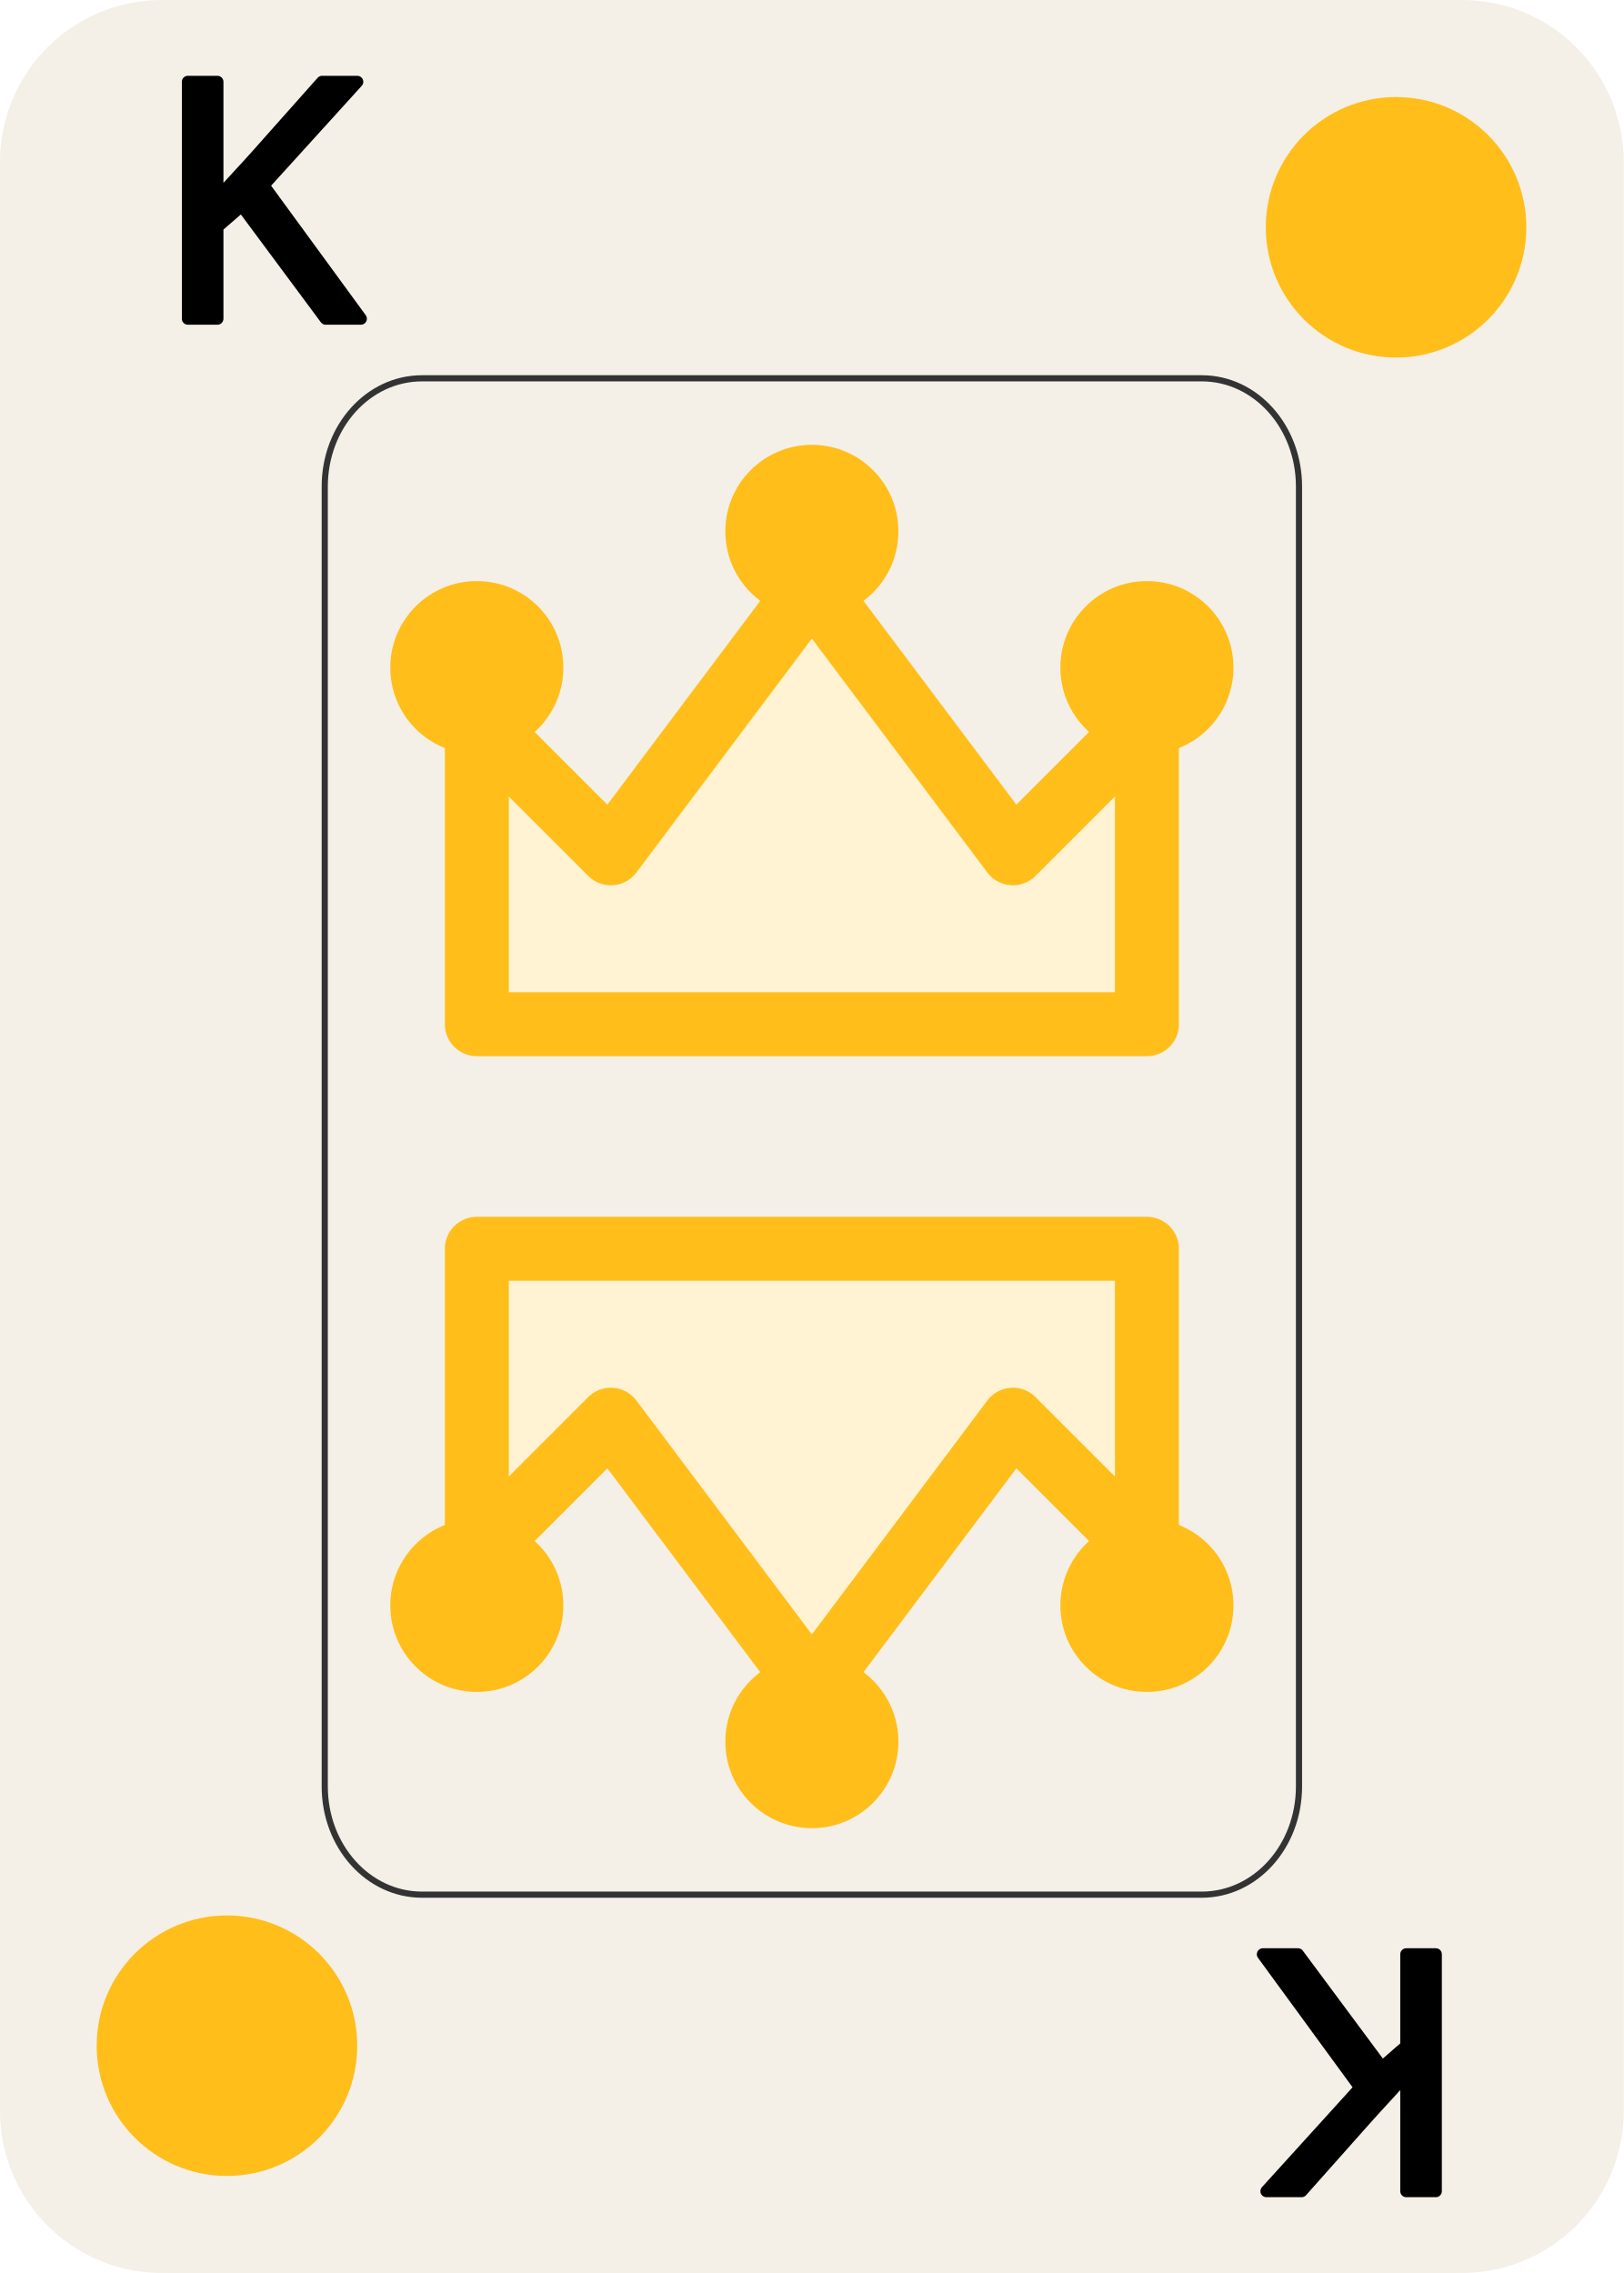
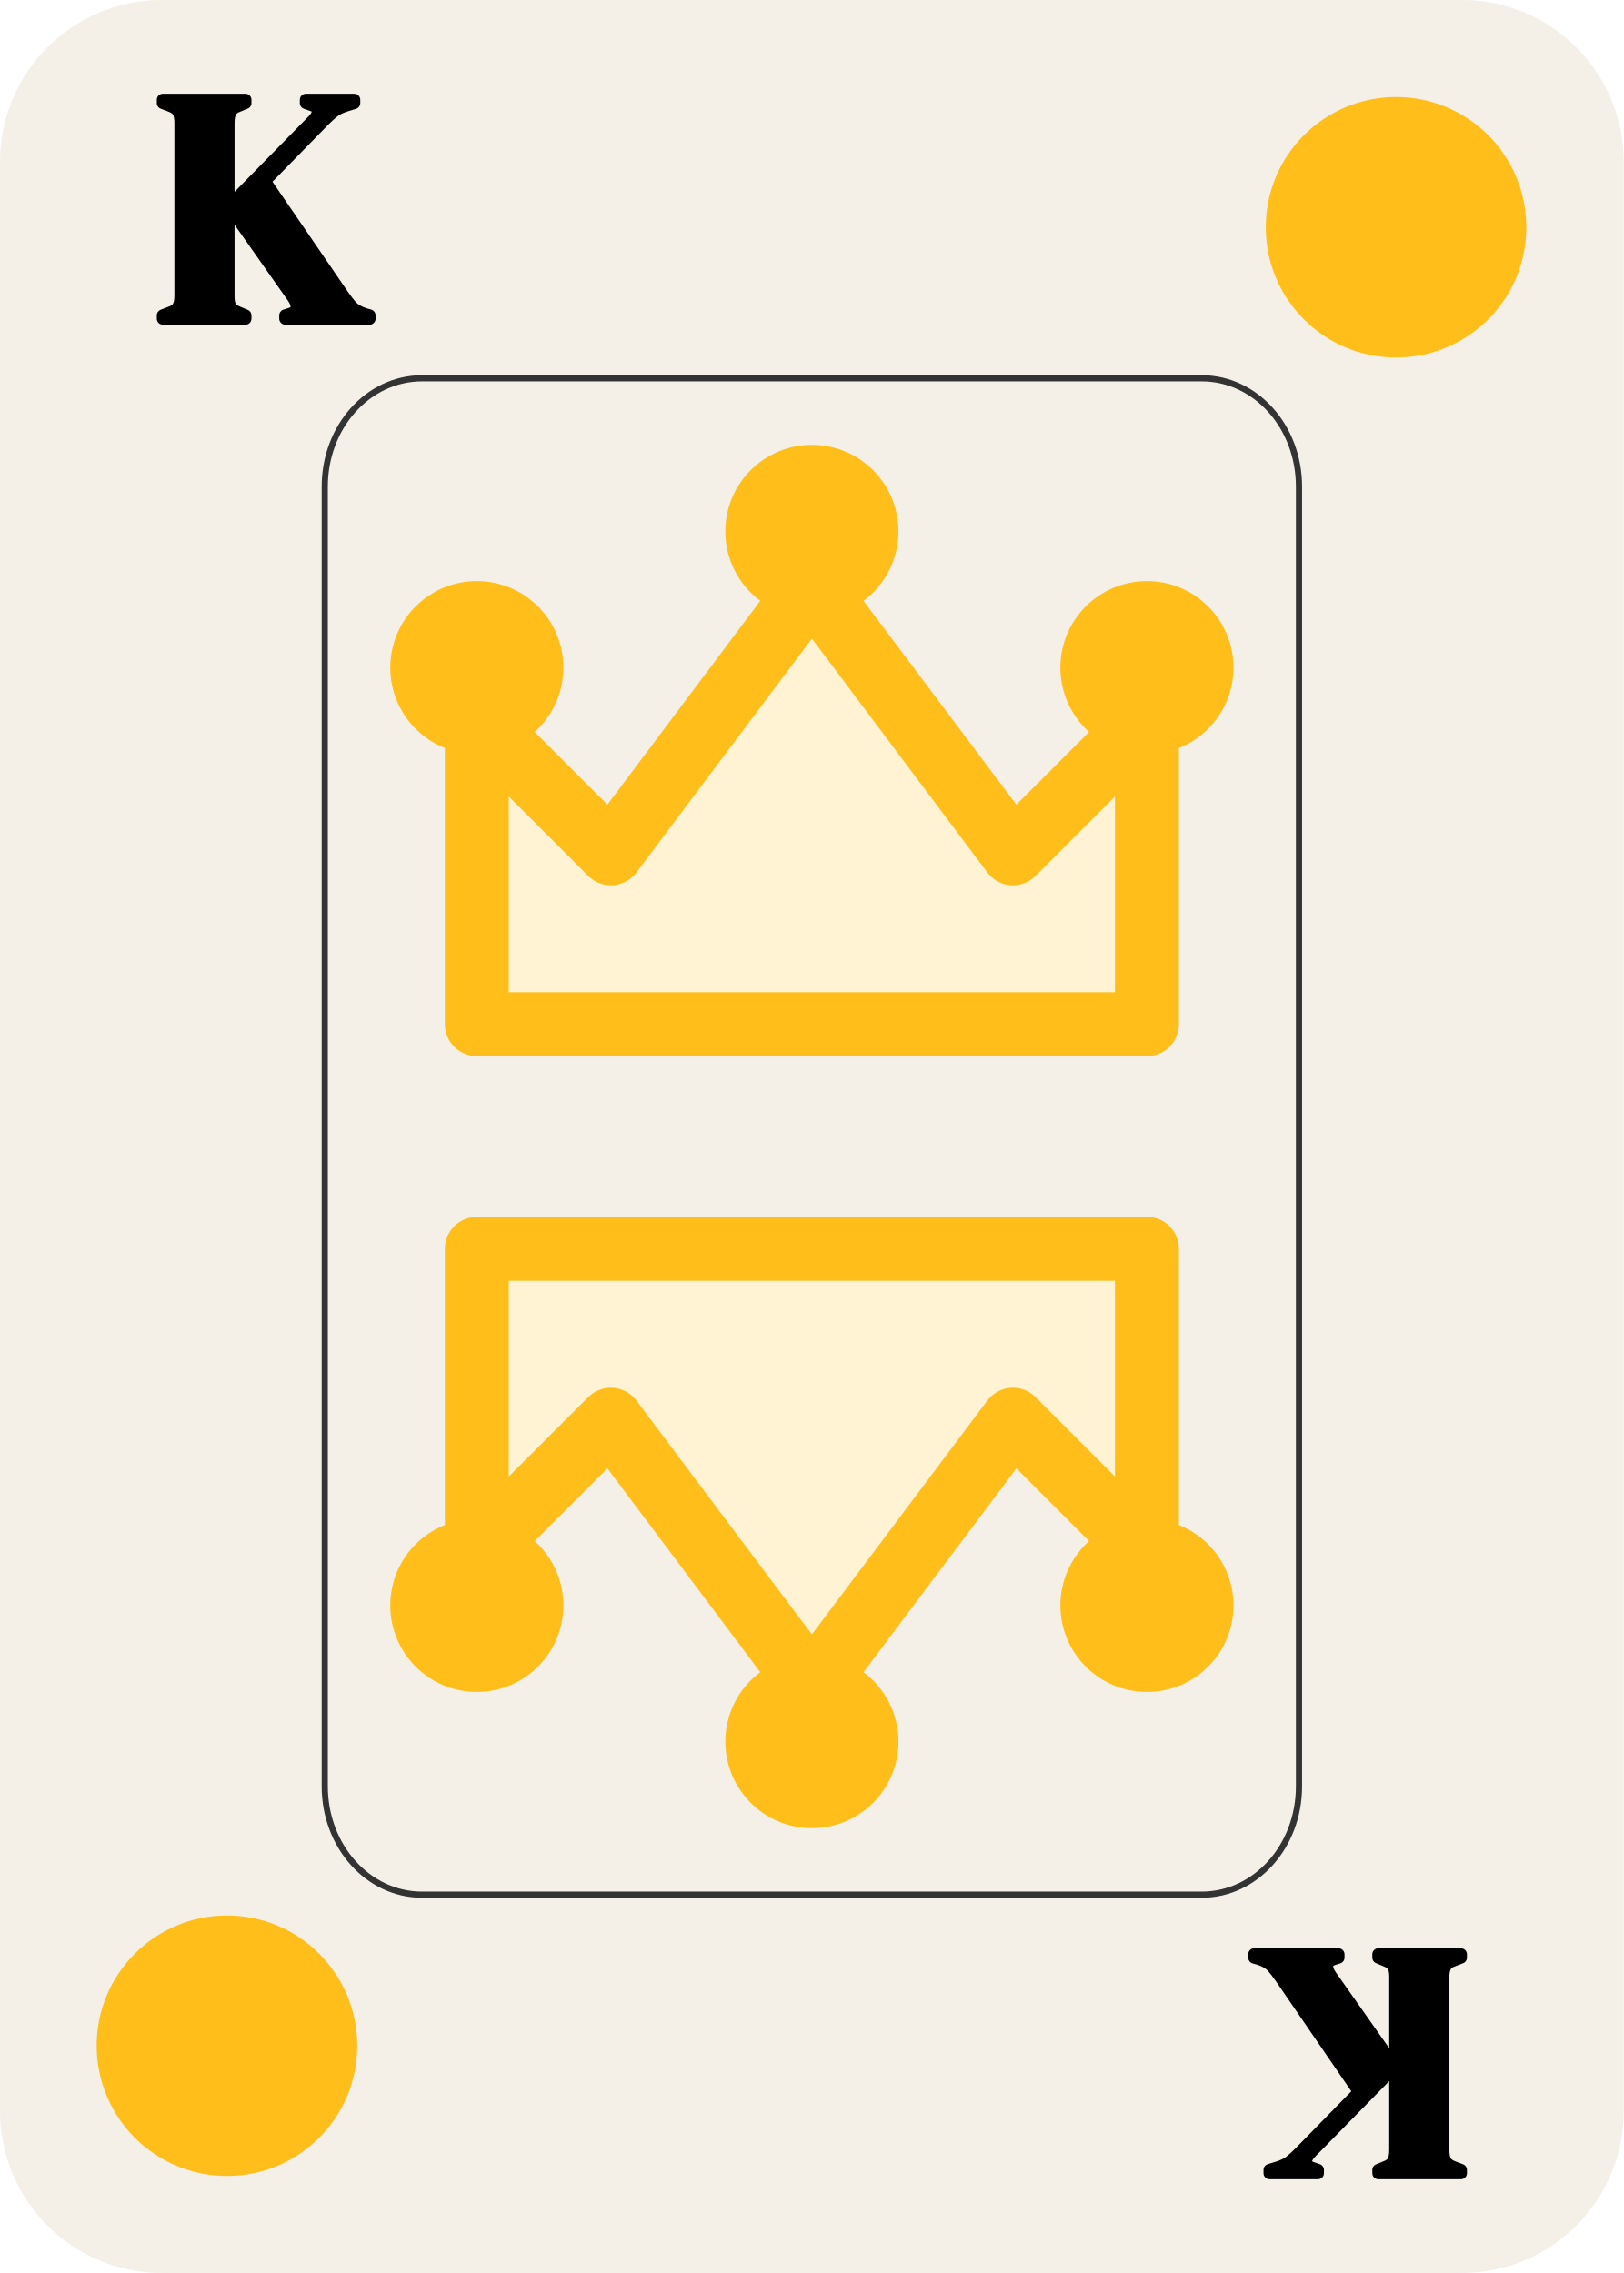
<svg xmlns="http://www.w3.org/2000/svg" width="63.5mm" height="88.9mm" viewBox="0 0 63.5 88.9" version="1.1" id="svg1">
  <defs id="defs1" />
  <g id="layer1" transform="translate(-1355.079,-13.55416)">
    <g id="g25">
      <path id="path551" style="fill:#f4efe7;stroke:none;stroke-width:3.81;stroke-linecap:round;paint-order:markers fill stroke" d="m 1361.421,13.554 h 50.817 c 3.513,0 6.342,2.832 6.342,6.35 v 76.2 c 0,3.518 -2.828,6.35 -6.342,6.35 h -50.817 c -3.513,0 -6.342,-2.832 -6.342,-6.35 v -76.2 c 0,-3.518 2.828,-6.35 6.342,-6.35 z" />
-       <text xml:space="preserve" style="font-size:12.973px;line-height:0.9;font-family:'DM Serif Display';-inkscape-font-specification:'DM Serif Display';text-align:start;letter-spacing:0px;word-spacing:0px;writing-mode:lr-tb;direction:ltr;text-anchor:start;fill:#000000;fill-opacity:1;stroke:#000000;stroke-width:0.47;stroke-linecap:round;stroke-linejoin:round;stroke-miterlimit:1.1;stroke-dasharray:none;stroke-opacity:1;paint-order:stroke fill markers" x="1361.161" y="26.019" id="text551">
-         <tspan id="tspan551" style="font-size:12.973px;fill:#000000;fill-opacity:1;stroke:#000000;stroke-width:0.47;stroke-linecap:round;stroke-linejoin:round;stroke-dasharray:none;stroke-opacity:1" x="1361.161" y="26.019">K</tspan>
-       </text>
+       <g aria-label="K" id="text551" style="font-size:12.973px;line-height:0.9;font-family:'DM Serif Display';-inkscape-font-specification:'DM Serif Display';letter-spacing:0px;word-spacing:0px;stroke:#000000;stroke-width:0.47;stroke-linecap:round;stroke-linejoin:round;stroke-miterlimit:1.1;paint-order:stroke fill markers">
+         <path d="m 1361.447,26.019 v -0.13 l 0.272,-0.104 q 0.26,-0.091 0.337,-0.246 0.078,-0.156 0.078,-0.402 v -6.785 q 0,-0.259 -0.078,-0.415 -0.078,-0.156 -0.337,-0.246 l -0.272,-0.104 v -0.13 h 3.23 v 0.13 l -0.285,0.117 q -0.221,0.078 -0.298,0.234 -0.078,0.156 -0.078,0.428 v 6.785 q 0,0.259 0.078,0.402 0.091,0.143 0.337,0.234 l 0.246,0.104 v 0.13 z m 4.787,0 v -0.13 l 0.169,-0.052 q 0.26,-0.078 0.273,-0.259 0.013,-0.182 -0.156,-0.415 l -2.491,-3.542 3.282,-3.347 q 0.182,-0.182 0.195,-0.35 0.026,-0.169 -0.246,-0.259 l -0.221,-0.078 v -0.13 h 1.894 v 0.13 l -0.337,0.104 q -0.285,0.091 -0.454,0.221 -0.169,0.13 -0.389,0.35 l -2.322,2.374 3.049,4.45 q 0.195,0.285 0.363,0.467 0.182,0.182 0.506,0.285 l 0.182,0.052 v 0.13 z" id="path24" />
+       </g>
      <path id="path552" style="fill:none;fill-opacity:0;stroke:#333333;stroke-width:0.241;stroke-linecap:round;stroke-dasharray:none;stroke-opacity:1;paint-order:markers fill stroke" d="m 1371.584,28.35 h 30.49 c 2.108,0 3.805,1.889 3.805,4.236 v 50.835 c 0,2.347 -1.697,4.236 -3.805,4.236 h -30.49 c -2.108,0 -3.805,-1.889 -3.805,-4.236 v -50.835 c 0,-2.347 1.697,-4.236 3.805,-4.236 z" />
-       <text xml:space="preserve" style="font-size:12.973px;line-height:0.9;font-family:'DM Serif Display';-inkscape-font-specification:'DM Serif Display';text-align:start;letter-spacing:0px;word-spacing:0px;writing-mode:lr-tb;direction:ltr;text-anchor:start;fill:#000000;fill-opacity:1;stroke:#000000;stroke-width:0.47;stroke-linecap:round;stroke-linejoin:round;stroke-miterlimit:1.1;stroke-dasharray:none;stroke-opacity:1;paint-order:stroke fill markers" x="-1412.497" y="-89.989" id="text552" transform="scale(-1)">
-         <tspan id="tspan552" style="font-size:12.973px;fill:#000000;fill-opacity:1;stroke:#000000;stroke-width:0.47;stroke-linecap:round;stroke-linejoin:round;stroke-dasharray:none;stroke-opacity:1" x="-1412.497" y="-89.989">K</tspan>
-       </text>
+       <g aria-label="K" transform="scale(-1)" id="text552" style="font-size:12.973px;line-height:0.9;font-family:'DM Serif Display';-inkscape-font-specification:'DM Serif Display';letter-spacing:0px;word-spacing:0px;stroke:#000000;stroke-width:0.47;stroke-linecap:round;stroke-linejoin:round;stroke-miterlimit:1.1;paint-order:stroke fill markers">
+         <path d="m -1412.212,-89.989 v -0.13 l 0.272,-0.104 q 0.26,-0.091 0.337,-0.246 0.078,-0.156 0.078,-0.402 v -6.785 q 0,-0.259 -0.078,-0.415 -0.078,-0.156 -0.337,-0.246 l -0.272,-0.104 v -0.13 h 3.23 v 0.13 l -0.285,0.117 q -0.221,0.078 -0.298,0.234 -0.078,0.156 -0.078,0.428 v 6.785 q 0,0.259 0.078,0.402 0.091,0.143 0.337,0.234 l 0.246,0.104 v 0.13 z m 4.787,0 v -0.13 l 0.169,-0.052 q 0.26,-0.078 0.272,-0.259 0.013,-0.182 -0.156,-0.415 l -2.491,-3.542 3.282,-3.347 q 0.182,-0.182 0.195,-0.35 0.026,-0.169 -0.246,-0.259 l -0.221,-0.078 v -0.13 h 1.894 v 0.13 l -0.337,0.104 q -0.285,0.091 -0.454,0.221 -0.169,0.13 -0.389,0.35 l -2.322,2.374 3.049,4.45 q 0.195,0.285 0.363,0.467 0.182,0.182 0.506,0.285 l 0.182,0.052 v 0.13 z" id="path27" />
+       </g>
      <path id="path553" style="fill:#ffbe1a;stroke-width:2.715;stroke-linecap:round;paint-order:markers fill stroke" d="m 1369.049,93.564 a 5.094,5.094 0 0 1 -5.094,5.094 5.094,5.094 0 0 1 -5.095,-5.094 5.094,5.094 0 0 1 5.095,-5.094 5.094,5.094 0 0 1 5.094,5.094 z" />
      <path id="path554" style="fill:#ffbe1a;stroke-width:2.715;stroke-linecap:round;paint-order:markers fill stroke" d="m 1414.769,22.444 a 5.094,5.094 0 0 1 -5.094,5.094 5.094,5.094 0 0 1 -5.095,-5.094 5.094,5.094 0 0 1 5.095,-5.094 5.094,5.094 0 0 1 5.094,5.094 z" />
      <path style="fill:#fff3d4;fill-opacity:1;stroke:#ffbe1a;stroke-width:2.5;stroke-linecap:round;stroke-linejoin:round;stroke-miterlimit:100;stroke-dasharray:none;stroke-opacity:1;paint-order:markers fill stroke" d="m 1373.726,53.612 v -11.925 l 5.241,5.241 7.862,-10.482 7.862,10.482 5.241,-5.241 v 11.925 z" id="path661" />
-       <circle style="fill:#ffbe1a;fill-opacity:1;stroke:none;stroke-width:2.063;stroke-linecap:round;stroke-linejoin:round;stroke-miterlimit:100;stroke-dasharray:none;stroke-opacity:1;paint-order:markers fill stroke" id="circle662" cx="1373.726" cy="39.665" r="3.384" />
-       <circle style="fill:#ffbe1a;fill-opacity:1;stroke:none;stroke-width:2.063;stroke-linecap:round;stroke-linejoin:round;stroke-miterlimit:100;stroke-dasharray:none;stroke-opacity:1;paint-order:markers fill stroke" id="circle663" cx="1386.829" cy="34.336" r="3.384" />
-       <circle style="fill:#ffbe1a;fill-opacity:1;stroke:none;stroke-width:2.063;stroke-linecap:round;stroke-linejoin:round;stroke-miterlimit:100;stroke-dasharray:none;stroke-opacity:1;paint-order:markers fill stroke" id="circle664" cx="1399.932" cy="39.665" r="3.384" />
+       <path id="circle662" style="fill:#ffbe1a;stroke-width:2.063;stroke-linecap:round;stroke-linejoin:round;stroke-miterlimit:100;paint-order:markers fill stroke" d="m 1377.11,39.665 a 3.384,3.384 0 0 1 -3.384,3.384 3.384,3.384 0 0 1 -3.385,-3.384 3.384,3.384 0 0 1 3.385,-3.384 3.384,3.384 0 0 1 3.384,3.384 z" />
+       <path id="circle663" style="fill:#ffbe1a;stroke-width:2.063;stroke-linecap:round;stroke-linejoin:round;stroke-miterlimit:100;paint-order:markers fill stroke" d="m 1390.213,34.336 a 3.384,3.384 0 0 1 -3.384,3.384 3.384,3.384 0 0 1 -3.385,-3.384 3.384,3.384 0 0 1 3.385,-3.384 3.384,3.384 0 0 1 3.384,3.384 z" />
+       <path id="circle664" style="fill:#ffbe1a;stroke-width:2.063;stroke-linecap:round;stroke-linejoin:round;stroke-miterlimit:100;paint-order:markers fill stroke" d="m 1403.316,39.665 a 3.384,3.384 0 0 1 -3.384,3.384 3.384,3.384 0 0 1 -3.385,-3.384 3.384,3.384 0 0 1 3.385,-3.384 3.384,3.384 0 0 1 3.384,3.384 z" />
      <path style="fill:#fff3d4;fill-opacity:1;stroke:#ffbe1a;stroke-width:2.5;stroke-linecap:round;stroke-linejoin:round;stroke-miterlimit:100;stroke-dasharray:none;stroke-opacity:1;paint-order:markers fill stroke" d="m 1399.932,62.396 v 11.925 l -5.241,-5.241 -7.862,10.482 -7.862,-10.482 -5.241,5.241 v -11.925 z" id="path664" />
-       <circle style="fill:#ffbe1a;fill-opacity:1;stroke:none;stroke-width:2.063;stroke-linecap:round;stroke-linejoin:round;stroke-miterlimit:100;stroke-dasharray:none;stroke-opacity:1;paint-order:markers fill stroke" id="circle665" cx="-1399.932" cy="-76.344" r="3.384" transform="scale(-1)" />
-       <circle style="fill:#ffbe1a;fill-opacity:1;stroke:none;stroke-width:2.063;stroke-linecap:round;stroke-linejoin:round;stroke-miterlimit:100;stroke-dasharray:none;stroke-opacity:1;paint-order:markers fill stroke" id="circle666" cx="-1386.829" cy="-81.672" r="3.384" transform="scale(-1)" />
-       <circle style="fill:#ffbe1a;fill-opacity:1;stroke:none;stroke-width:2.063;stroke-linecap:round;stroke-linejoin:round;stroke-miterlimit:100;stroke-dasharray:none;stroke-opacity:1;paint-order:markers fill stroke" id="circle667" cx="-1373.726" cy="-76.344" r="3.384" transform="scale(-1)" />
+       <path id="circle665" style="fill:#ffbe1a;stroke-width:2.063;stroke-linecap:round;stroke-linejoin:round;stroke-miterlimit:100;paint-order:markers fill stroke" transform="scale(-1)" d="m -1396.547,-76.344 a 3.384,3.384 0 0 1 -3.385,3.384 3.384,3.384 0 0 1 -3.384,-3.384 3.384,3.384 0 0 1 3.384,-3.384 3.384,3.384 0 0 1 3.385,3.384 z" />
+       <path id="circle666" style="fill:#ffbe1a;stroke-width:2.063;stroke-linecap:round;stroke-linejoin:round;stroke-miterlimit:100;paint-order:markers fill stroke" transform="scale(-1)" d="m -1383.445,-81.672 a 3.384,3.384 0 0 1 -3.385,3.384 3.384,3.384 0 0 1 -3.384,-3.384 3.384,3.384 0 0 1 3.384,-3.384 3.384,3.384 0 0 1 3.385,3.384 z" />
+       <path id="circle667" style="fill:#ffbe1a;stroke-width:2.063;stroke-linecap:round;stroke-linejoin:round;stroke-miterlimit:100;paint-order:markers fill stroke" transform="scale(-1)" d="m -1370.341,-76.344 a 3.384,3.384 0 0 1 -3.385,3.384 3.384,3.384 0 0 1 -3.384,-3.384 3.384,3.384 0 0 1 3.384,-3.384 3.384,3.384 0 0 1 3.385,3.384 z" />
    </g>
  </g>
</svg>
